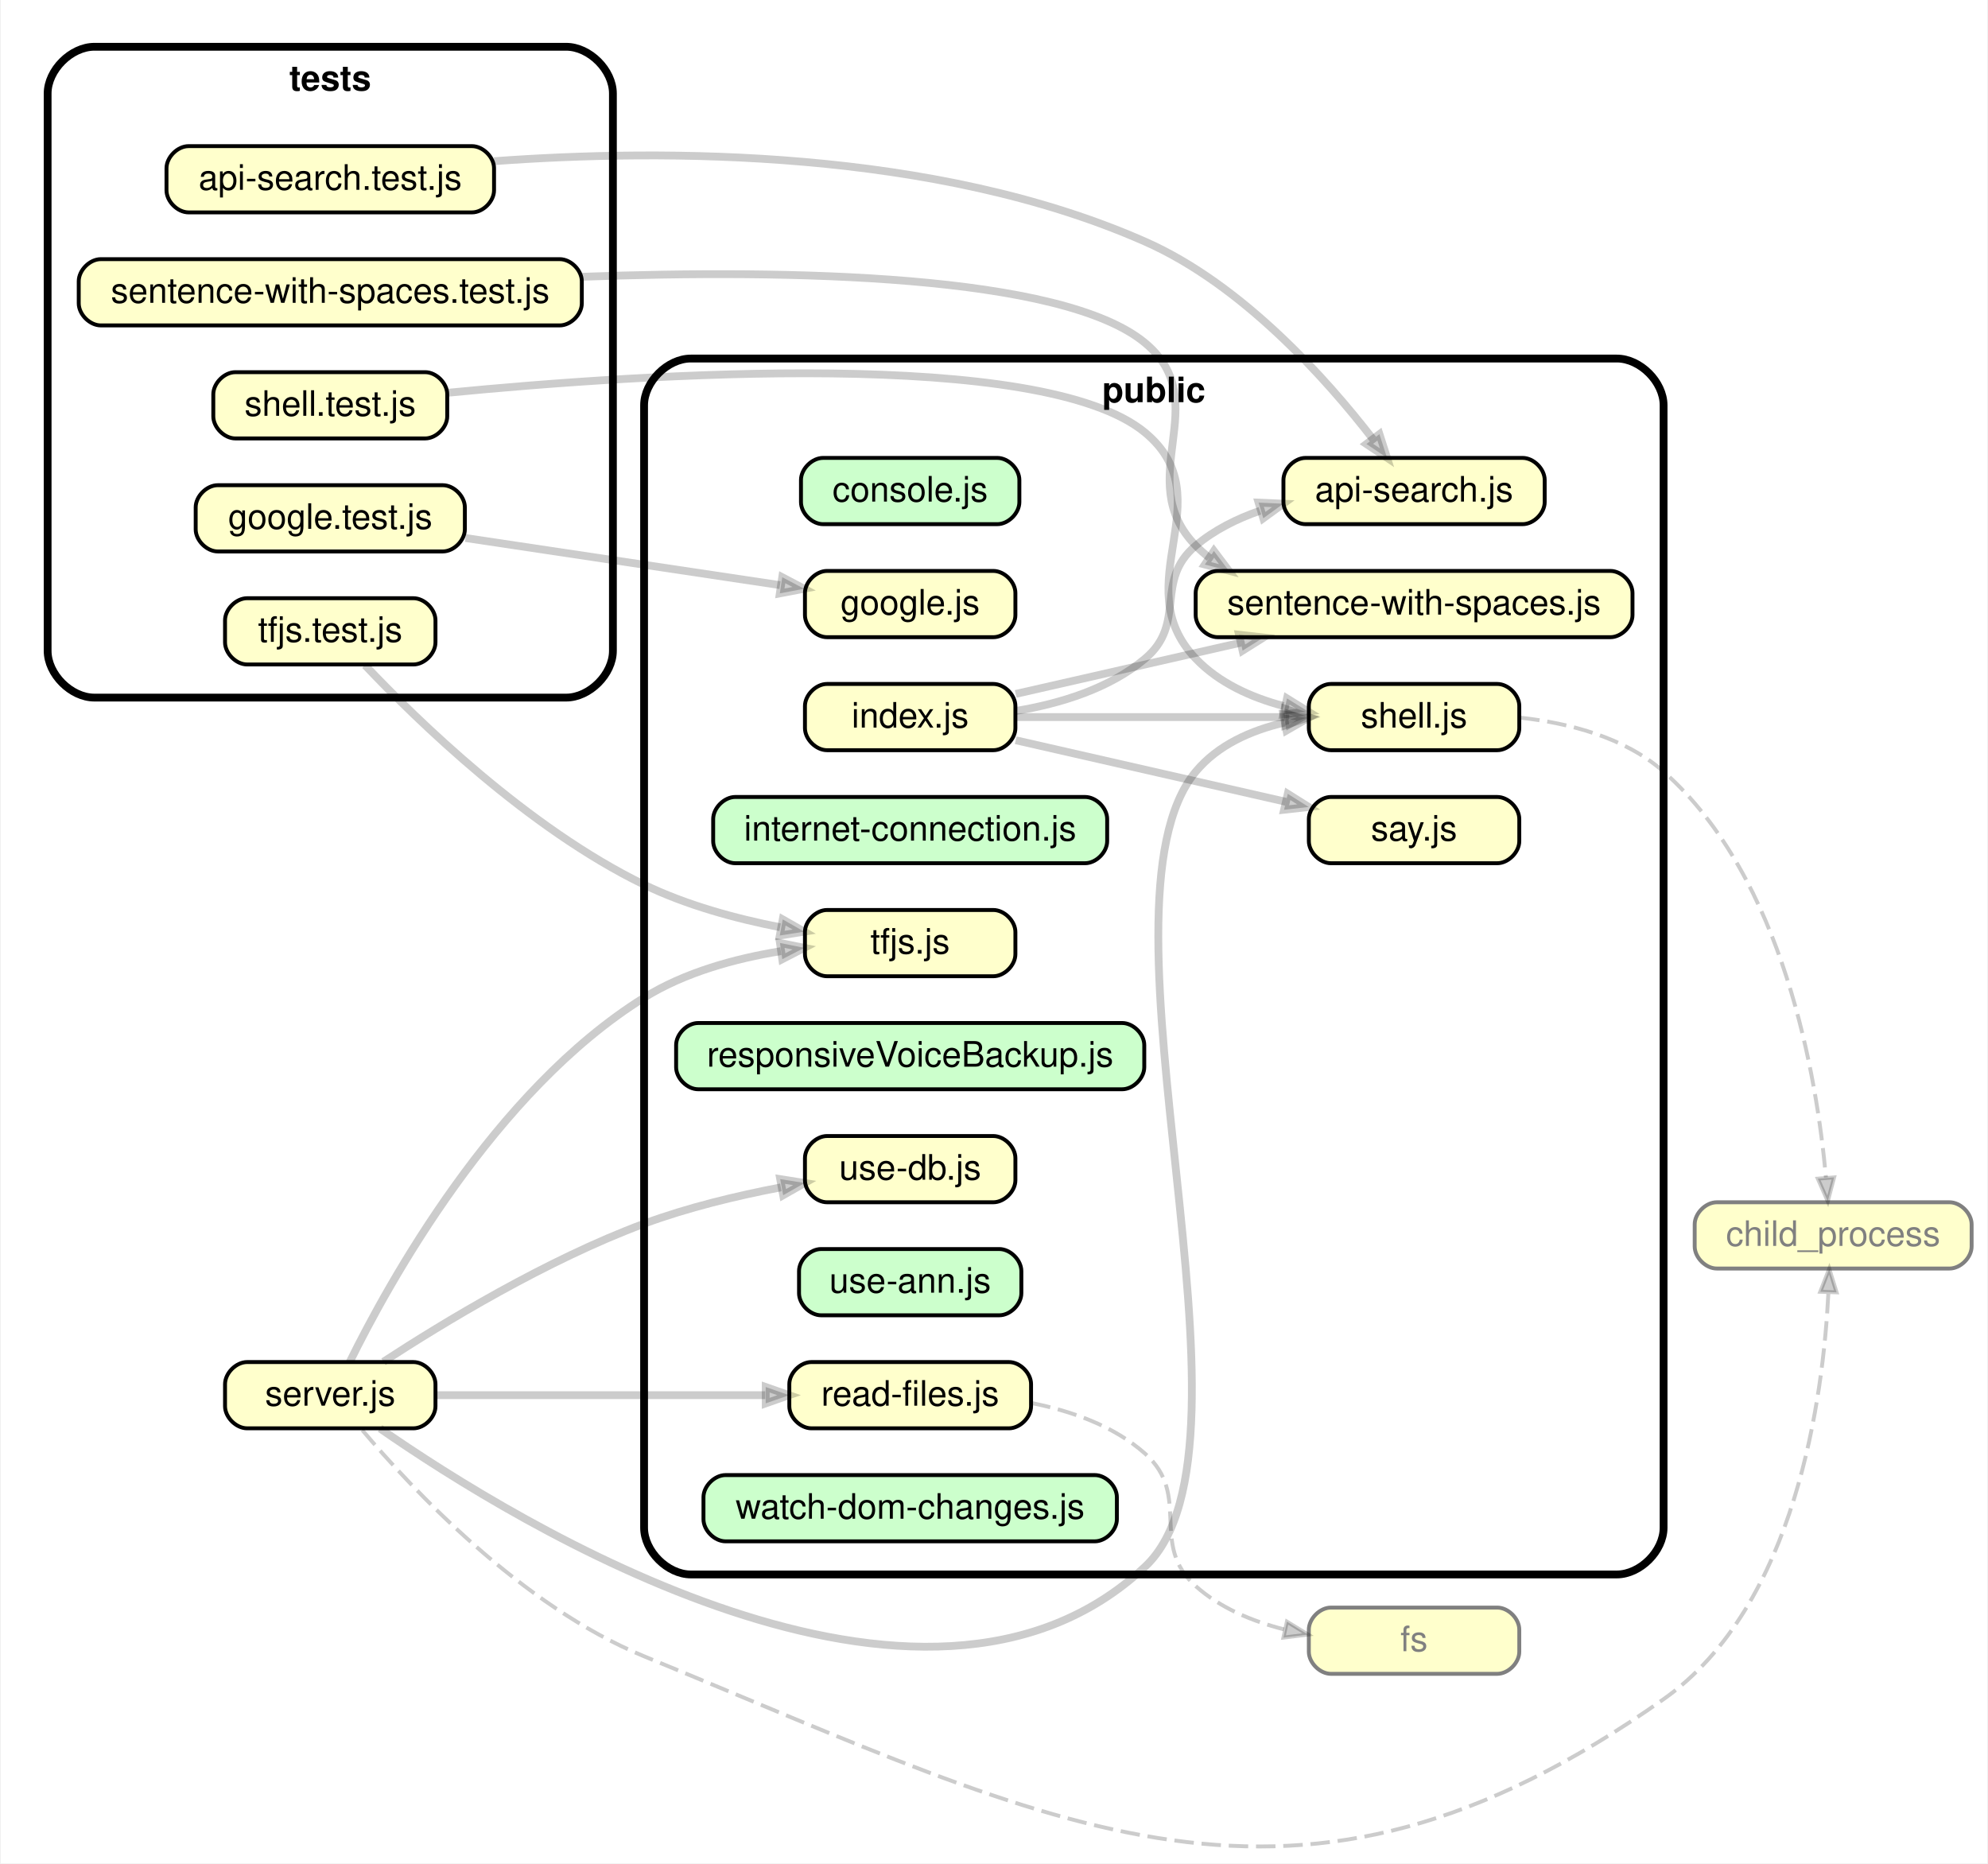
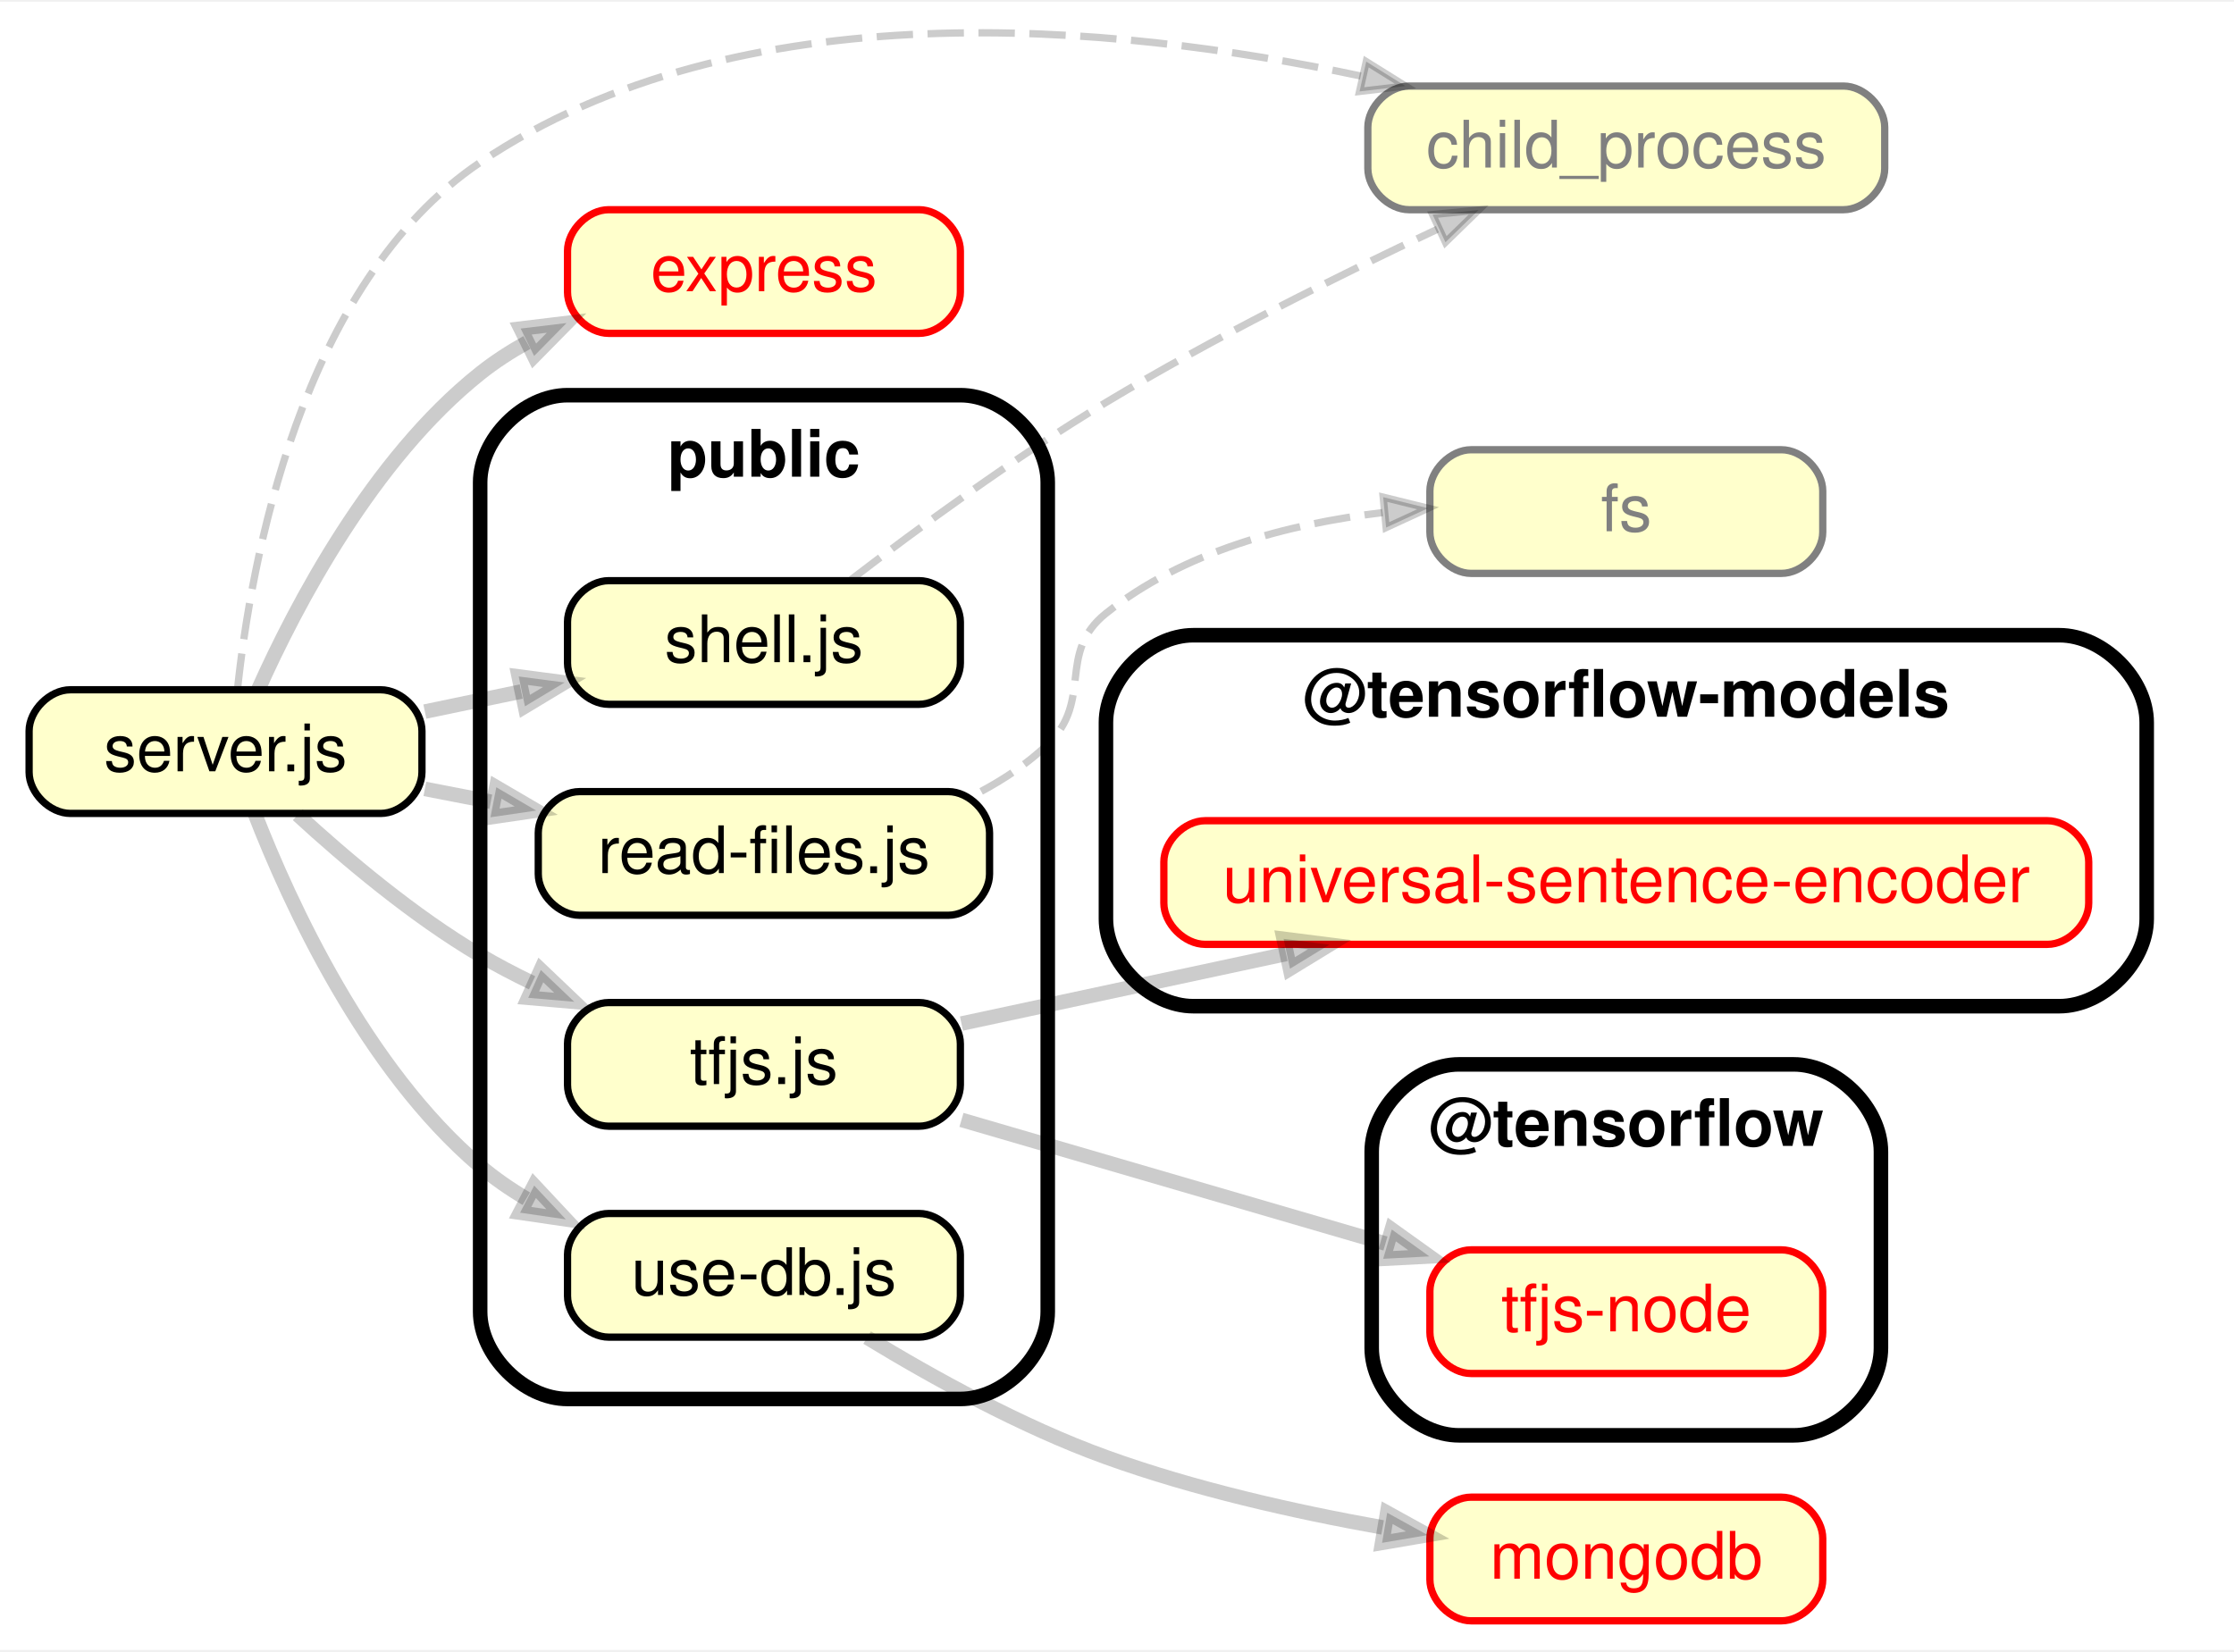
- <svg xmlns="http://www.w3.org/2000/svg" xmlns:xlink="http://www.w3.org/1999/xlink" width="510pt" height="478pt" viewBox="0.00 0.00 509.68 478.12">
-   <g id="graph0" class="graph" transform="scale(1 1) rotate(0) translate(4 474.12)">
-     <polygon fill="white" stroke="transparent" points="-4,4 -4,-474.12 505.68,-474.12 505.68,4 -4,4" />
+ <svg xmlns="http://www.w3.org/2000/svg" xmlns:xlink="http://www.w3.org/1999/xlink" width="307pt" height="227pt" viewBox="0.00 0.00 307.08 226.60">
+   <g id="graph0" class="graph" transform="scale(1 1) rotate(0) translate(4 222.6)">
+     <polygon fill="white" stroke="transparent" points="-4,4 -4,-222.6 303.08,-222.6 303.08,4 -4,4" />
    <g id="clust1" class="cluster">
-       <path fill="#ffffff" stroke="black" stroke-width="2" d="M173.05,-70.12C173.05,-70.12 410.66,-70.12 410.66,-70.12 416.66,-70.12 422.66,-76.12 422.66,-82.12 422.66,-82.12 422.66,-370.12 422.66,-370.12 422.66,-376.12 416.66,-382.12 410.66,-382.12 410.66,-382.12 173.05,-382.12 173.05,-382.12 167.05,-382.12 161.05,-376.12 161.05,-370.12 161.05,-370.12 161.05,-82.12 161.05,-82.12 161.05,-76.12 167.05,-70.12 173.05,-70.12" />
-       <text text-anchor="middle" x="291.85" y="-370.92" font-family="Helvetica,sans-Serif" font-weight="bold" font-size="9.00">public</text>
+       <path fill="#ffffff" stroke="black" stroke-width="2" d="M160.02,-84.5C160.02,-84.5 279.08,-84.5 279.08,-84.5 285.08,-84.5 291.08,-90.5 291.08,-96.5 291.08,-96.5 291.08,-123.5 291.08,-123.5 291.08,-129.5 285.08,-135.5 279.08,-135.5 279.08,-135.5 160.02,-135.5 160.02,-135.5 154.02,-135.5 148.02,-129.5 148.02,-123.5 148.02,-123.5 148.02,-96.5 148.02,-96.5 148.02,-90.5 154.02,-84.5 160.02,-84.5" />
+       <text text-anchor="middle" x="219.55" y="-124.3" font-family="Helvetica,sans-Serif" font-weight="bold" font-size="9.00">@tensorflow-models</text>
    </g>
    <g id="clust2" class="cluster">
-       <path fill="#ffffff" stroke="black" stroke-width="2" d="M20,-295.12C20,-295.12 141.05,-295.12 141.05,-295.12 147.05,-295.12 153.05,-301.12 153.05,-307.12 153.05,-307.12 153.05,-450.12 153.05,-450.12 153.05,-456.12 147.05,-462.12 141.05,-462.12 141.05,-462.12 20,-462.12 20,-462.12 14,-462.12 8,-456.12 8,-450.12 8,-450.12 8,-307.12 8,-307.12 8,-301.12 14,-295.12 20,-295.12" />
-       <text text-anchor="middle" x="80.52" y="-450.92" font-family="Helvetica,sans-Serif" font-weight="bold" font-size="9.00">tests</text>
+       <path fill="#ffffff" stroke="black" stroke-width="2" d="M196.55,-25.5C196.55,-25.5 242.55,-25.5 242.55,-25.5 248.55,-25.5 254.55,-31.5 254.55,-37.5 254.55,-37.5 254.55,-64.5 254.55,-64.5 254.55,-70.5 248.55,-76.5 242.55,-76.5 242.55,-76.5 196.55,-76.5 196.55,-76.5 190.55,-76.5 184.55,-70.5 184.55,-64.5 184.55,-64.5 184.55,-37.5 184.55,-37.5 184.55,-31.5 190.55,-25.5 196.55,-25.5" />
+       <text text-anchor="middle" x="219.55" y="-65.3" font-family="Helvetica,sans-Serif" font-weight="bold" font-size="9.00">@tensorflow</text>
+     </g>
+     <g id="clust3" class="cluster">
+       <path fill="#ffffff" stroke="black" stroke-width="2" d="M74,-30.5C74,-30.5 128.02,-30.5 128.02,-30.5 134.02,-30.5 140.02,-36.5 140.02,-42.5 140.02,-42.5 140.02,-156.5 140.02,-156.5 140.02,-162.5 134.02,-168.5 128.02,-168.5 128.02,-168.5 74,-168.5 74,-168.5 68,-168.5 62,-162.5 62,-156.5 62,-156.5 62,-42.5 62,-42.5 62,-36.5 68,-30.5 74,-30.5" />
+       <text text-anchor="middle" x="101.01" y="-157.3" font-family="Helvetica,sans-Serif" font-weight="bold" font-size="9.00">public</text>
    </g>
    <g id="node1" class="node">
-       <path fill="#ffffcc" stroke="grey" d="M496.03,-165.62C496.03,-165.62 436.31,-165.62 436.31,-165.62 433.47,-165.62 430.64,-162.79 430.64,-159.95 430.64,-159.95 430.64,-154.29 430.64,-154.29 430.64,-151.45 433.47,-148.62 436.31,-148.62 436.31,-148.62 496.03,-148.62 496.03,-148.62 498.86,-148.62 501.7,-151.45 501.7,-154.29 501.7,-154.29 501.7,-159.95 501.7,-159.95 501.7,-162.79 498.86,-165.62 496.03,-165.62" />
-       <text text-anchor="middle" x="466.17" y="-154.42" font-family="Helvetica,sans-Serif" font-size="9.00" fill="grey">child_process</text>
+       <path fill="#ffffcc" stroke="red" d="M277.44,-110C277.44,-110 161.65,-110 161.65,-110 158.82,-110 155.98,-107.17 155.98,-104.33 155.98,-104.33 155.98,-98.67 155.98,-98.67 155.98,-95.83 158.82,-93 161.65,-93 161.65,-93 277.44,-93 277.44,-93 280.28,-93 283.11,-95.83 283.11,-98.67 283.11,-98.67 283.11,-104.33 283.11,-104.33 283.11,-107.17 280.28,-110 277.44,-110" />
+       <text text-anchor="middle" x="219.55" y="-98.8" font-family="Helvetica,sans-Serif" font-size="9.00" fill="red">universal-sentence-encoder</text>
    </g>
    <g id="node2" class="node">
-       <path fill="#ffffcc" stroke="grey" d="M379.97,-61.62C379.97,-61.62 337.3,-61.62 337.3,-61.62 334.47,-61.62 331.63,-58.79 331.63,-55.95 331.63,-55.95 331.63,-50.29 331.63,-50.29 331.63,-47.45 334.47,-44.62 337.3,-44.62 337.3,-44.62 379.97,-44.62 379.97,-44.62 382.8,-44.62 385.63,-47.45 385.63,-50.29 385.63,-50.29 385.63,-55.95 385.63,-55.95 385.63,-58.79 382.8,-61.62 379.97,-61.62" />
-       <text text-anchor="middle" x="358.63" y="-50.42" font-family="Helvetica,sans-Serif" font-size="9.00" fill="grey">fs</text>
+       <path fill="#ffffcc" stroke="red" d="M240.88,-51C240.88,-51 198.21,-51 198.21,-51 195.38,-51 192.55,-48.17 192.55,-45.33 192.55,-45.33 192.55,-39.67 192.55,-39.67 192.55,-36.83 195.38,-34 198.21,-34 198.21,-34 240.88,-34 240.88,-34 243.71,-34 246.55,-36.83 246.55,-39.67 246.55,-39.67 246.55,-45.33 246.55,-45.33 246.55,-48.17 243.71,-51 240.88,-51" />
+       <text text-anchor="middle" x="219.55" y="-39.8" font-family="Helvetica,sans-Serif" font-size="9.00" fill="red">tfjs-node</text>
    </g>
    <g id="node3" class="node">
-       <g id="a_node3">
-         <a xlink:href="public/api-search.js" xlink:title="api-search.js">
-           <path fill="#ffffcc" stroke="black" d="M386.49,-356.62C386.49,-356.62 330.78,-356.62 330.78,-356.62 327.95,-356.62 325.11,-353.79 325.11,-350.95 325.11,-350.95 325.11,-345.29 325.11,-345.29 325.11,-342.45 327.95,-339.62 330.78,-339.62 330.78,-339.62 386.49,-339.62 386.49,-339.62 389.32,-339.62 392.15,-342.45 392.15,-345.29 392.15,-345.29 392.15,-350.95 392.15,-350.95 392.15,-353.79 389.32,-356.62 386.49,-356.62" />
-           <text text-anchor="middle" x="358.63" y="-345.42" font-family="Helvetica,sans-Serif" font-size="9.00">api-search.js</text>
-         </a>
-       </g>
+       <path fill="#ffffcc" stroke="grey" d="M249.41,-211C249.41,-211 189.68,-211 189.68,-211 186.85,-211 184.02,-208.17 184.02,-205.33 184.02,-205.33 184.02,-199.67 184.02,-199.67 184.02,-196.83 186.85,-194 189.68,-194 189.68,-194 249.41,-194 249.41,-194 252.24,-194 255.07,-196.83 255.07,-199.67 255.07,-199.67 255.07,-205.33 255.07,-205.33 255.07,-208.17 252.24,-211 249.41,-211" />
+       <text text-anchor="middle" x="219.55" y="-199.8" font-family="Helvetica,sans-Serif" font-size="9.00" fill="grey">child_process</text>
    </g>
    <g id="node4" class="node">
-       <g id="a_node4">
-         <a xlink:href="public/console.js" xlink:title="console.js">
-           <path fill="#ccffcc" stroke="black" d="M251.69,-356.62C251.69,-356.62 206.98,-356.62 206.98,-356.62 204.14,-356.62 201.31,-353.79 201.31,-350.95 201.31,-350.95 201.31,-345.29 201.31,-345.29 201.31,-342.45 204.14,-339.62 206.98,-339.62 206.98,-339.62 251.69,-339.62 251.69,-339.62 254.52,-339.62 257.35,-342.45 257.35,-345.29 257.35,-345.29 257.35,-350.95 257.35,-350.95 257.35,-353.79 254.52,-356.62 251.69,-356.62" />
-           <text text-anchor="middle" x="229.33" y="-345.42" font-family="Helvetica,sans-Serif" font-size="9.00">console.js</text>
-         </a>
-       </g>
+       <path fill="#ffffcc" stroke="red" d="M122.34,-194C122.34,-194 79.67,-194 79.67,-194 76.84,-194 74.01,-191.17 74.01,-188.33 74.01,-188.33 74.01,-182.67 74.01,-182.67 74.01,-179.83 76.84,-177 79.67,-177 79.67,-177 122.34,-177 122.34,-177 125.17,-177 128.01,-179.83 128.01,-182.67 128.01,-182.67 128.01,-188.33 128.01,-188.33 128.01,-191.17 125.17,-194 122.34,-194" />
+       <text text-anchor="middle" x="101.01" y="-182.8" font-family="Helvetica,sans-Serif" font-size="9.00" fill="red">express</text>
    </g>
    <g id="node5" class="node">
-       <g id="a_node5">
-         <a xlink:href="public/google.js" xlink:title="google.js">
-           <path fill="#ffffcc" stroke="black" d="M250.66,-327.62C250.66,-327.62 208,-327.62 208,-327.62 205.16,-327.62 202.33,-324.79 202.33,-321.95 202.33,-321.95 202.33,-316.29 202.33,-316.29 202.33,-313.45 205.16,-310.62 208,-310.62 208,-310.62 250.66,-310.62 250.66,-310.62 253.5,-310.62 256.33,-313.45 256.33,-316.29 256.33,-316.29 256.33,-321.95 256.33,-321.95 256.33,-324.79 253.5,-327.62 250.66,-327.62" />
-           <text text-anchor="middle" x="229.33" y="-316.42" font-family="Helvetica,sans-Serif" font-size="9.00">google.js</text>
-         </a>
-       </g>
+       <path fill="#ffffcc" stroke="grey" d="M240.88,-161C240.88,-161 198.21,-161 198.21,-161 195.38,-161 192.55,-158.17 192.55,-155.33 192.55,-155.33 192.55,-149.67 192.55,-149.67 192.55,-146.83 195.38,-144 198.21,-144 198.21,-144 240.88,-144 240.88,-144 243.71,-144 246.55,-146.83 246.55,-149.67 246.55,-149.67 246.55,-155.33 246.55,-155.33 246.55,-158.17 243.71,-161 240.88,-161" />
+       <text text-anchor="middle" x="219.55" y="-149.8" font-family="Helvetica,sans-Serif" font-size="9.00" fill="grey">fs</text>
    </g>
    <g id="node6" class="node">
-       <g id="a_node6">
-         <a xlink:href="public/index.js" xlink:title="index.js">
-           <path fill="#ffffcc" stroke="black" d="M250.66,-298.62C250.66,-298.62 208,-298.62 208,-298.62 205.16,-298.62 202.33,-295.79 202.33,-292.95 202.33,-292.95 202.33,-287.29 202.33,-287.29 202.33,-284.45 205.16,-281.62 208,-281.62 208,-281.62 250.66,-281.62 250.66,-281.62 253.5,-281.62 256.33,-284.45 256.33,-287.29 256.33,-287.29 256.33,-292.95 256.33,-292.95 256.33,-295.79 253.5,-298.62 250.66,-298.62" />
-           <text text-anchor="middle" x="229.33" y="-287.42" font-family="Helvetica,sans-Serif" font-size="9.00">index.js</text>
+       <path fill="#ffffcc" stroke="red" d="M240.88,-17C240.88,-17 198.21,-17 198.21,-17 195.38,-17 192.55,-14.17 192.55,-11.33 192.55,-11.33 192.55,-5.67 192.55,-5.67 192.55,-2.83 195.38,0 198.21,0 198.21,0 240.88,0 240.88,0 243.71,0 246.55,-2.83 246.55,-5.67 246.55,-5.67 246.55,-11.33 246.55,-11.33 246.55,-14.17 243.71,-17 240.88,-17" />
+       <text text-anchor="middle" x="219.55" y="-5.8" font-family="Helvetica,sans-Serif" font-size="9.00" fill="red">mongodb</text>
+     </g>
+     <g id="node7" class="node">
+       <g id="a_node7">
+         <a xlink:href="public/read-files.js" xlink:title="read-files.js">
+           <path fill="#ffffcc" stroke="black" d="M126.36,-114C126.36,-114 75.66,-114 75.66,-114 72.83,-114 69.99,-111.17 69.99,-108.33 69.99,-108.33 69.99,-102.67 69.99,-102.67 69.99,-99.83 72.83,-97 75.66,-97 75.66,-97 126.36,-97 126.36,-97 129.19,-97 132.02,-99.83 132.02,-102.67 132.02,-102.67 132.02,-108.33 132.02,-108.33 132.02,-111.17 129.19,-114 126.36,-114" />
+           <text text-anchor="middle" x="101.01" y="-102.8" font-family="Helvetica,sans-Serif" font-size="9.00">read-files.js</text>
        </a>
      </g>
    </g>
    <g id="edge1" class="edge">
-       <path fill="none" stroke="#000000" stroke-width="2" stroke-opacity="0.2" d="M256.56,-291.71C267.8,-293.58 280.43,-297.4 289.61,-305.12 300.43,-314.2 291.8,-325.03 302.61,-334.12 307.37,-338.12 313.11,-340.99 319.07,-343.06" />
-       <polygon fill="#000000" fill-opacity="0.2" stroke="#000000" stroke-width="2" stroke-opacity="0.2" points="318.73,-345.15 325.08,-344.87 319.94,-341.13 318.73,-345.15" />
+       <path fill="none" stroke="#000000" stroke-dasharray="5,2" stroke-opacity="0.2" d="M130.87,-114.03C134.2,-115.81 137.35,-117.95 140.02,-120.5 146.34,-126.56 141.18,-133.03 148.02,-138.5 158.66,-147.01 173.05,-150.8 186.05,-152.36" />
+       <polygon fill="#000000" fill-opacity="0.2" stroke="#000000" stroke-opacity="0.2" points="186.13,-154.48 192.3,-152.96 186.53,-150.3 186.13,-154.48" />
    </g>
-     <g id="node7" class="node">
-       <g id="a_node7">
-         <a xlink:href="public/say.js" xlink:title="say.js">
-           <path fill="#ffffcc" stroke="black" d="M379.97,-269.62C379.97,-269.62 337.3,-269.62 337.3,-269.62 334.47,-269.62 331.63,-266.79 331.63,-263.95 331.63,-263.95 331.63,-258.29 331.63,-258.29 331.63,-255.45 334.47,-252.62 337.3,-252.62 337.3,-252.62 379.97,-252.62 379.97,-252.62 382.8,-252.62 385.63,-255.45 385.63,-258.29 385.63,-258.29 385.63,-263.95 385.63,-263.95 385.63,-266.79 382.8,-269.62 379.97,-269.62" />
-           <text text-anchor="middle" x="358.63" y="-258.42" font-family="Helvetica,sans-Serif" font-size="9.00">say.js</text>
+     <g id="node8" class="node">
+       <g id="a_node8">
+         <a xlink:href="public/shell.js" xlink:title="shell.js">
+           <path fill="#ffffcc" stroke="black" d="M122.34,-143C122.34,-143 79.67,-143 79.67,-143 76.84,-143 74.01,-140.17 74.01,-137.33 74.01,-137.33 74.01,-131.67 74.01,-131.67 74.01,-128.83 76.84,-126 79.67,-126 79.67,-126 122.34,-126 122.34,-126 125.17,-126 128.01,-128.83 128.01,-131.67 128.01,-131.67 128.01,-137.33 128.01,-137.33 128.01,-140.17 125.17,-143 122.34,-143" />
+           <text text-anchor="middle" x="101.01" y="-131.8" font-family="Helvetica,sans-Serif" font-size="9.00">shell.js</text>
        </a>
      </g>
    </g>
    <g id="edge2" class="edge">
-       <path fill="none" stroke="#000000" stroke-width="2" stroke-opacity="0.2" d="M256.4,-284.18C276.48,-279.61 304.34,-273.26 325.74,-268.38" />
-       <polygon fill="#000000" fill-opacity="0.2" stroke="#000000" stroke-width="2" stroke-opacity="0.2" points="326.22,-270.43 331.6,-267.05 325.28,-266.34 326.22,-270.43" />
+       <path fill="none" stroke="#000000" stroke-dasharray="5,2" stroke-opacity="0.2" d="M113.01,-143.16C122.12,-150.14 135.55,-160 148.02,-167.5 162.67,-176.31 179.85,-184.87 193.59,-191.32" />
+       <polygon fill="#000000" fill-opacity="0.2" stroke="#000000" stroke-opacity="0.2" points="192.92,-193.33 199.24,-193.95 194.69,-189.52 192.92,-193.33" />
    </g>
-     <g id="node8" class="node">
-       <g id="a_node8">
-         <a xlink:href="public/sentence-with-spaces.js" xlink:title="sentence-with-spaces.js">
-           <path fill="#ffffcc" stroke="black" d="M409.01,-327.62C409.01,-327.62 308.26,-327.62 308.26,-327.62 305.42,-327.62 302.59,-324.79 302.59,-321.95 302.59,-321.95 302.59,-316.29 302.59,-316.29 302.59,-313.45 305.42,-310.62 308.26,-310.62 308.26,-310.62 409.01,-310.62 409.01,-310.62 411.84,-310.62 414.68,-313.45 414.68,-316.29 414.68,-316.29 414.68,-321.95 414.68,-321.95 414.68,-324.79 411.84,-327.62 409.01,-327.62" />
-           <text text-anchor="middle" x="358.63" y="-316.42" font-family="Helvetica,sans-Serif" font-size="9.00">sentence-with-spaces.js</text>
+     <g id="node9" class="node">
+       <g id="a_node9">
+         <a xlink:href="public/tfjs.js" xlink:title="tfjs.js">
+           <path fill="#ffffcc" stroke="black" d="M122.34,-85C122.34,-85 79.67,-85 79.67,-85 76.84,-85 74.01,-82.17 74.01,-79.33 74.01,-79.33 74.01,-73.67 74.01,-73.67 74.01,-70.83 76.84,-68 79.67,-68 79.67,-68 122.34,-68 122.34,-68 125.17,-68 128.01,-70.83 128.01,-73.67 128.01,-73.67 128.01,-79.33 128.01,-79.33 128.01,-82.17 125.17,-85 122.34,-85" />
+           <text text-anchor="middle" x="101.01" y="-73.8" font-family="Helvetica,sans-Serif" font-size="9.00">tfjs.js</text>
        </a>
      </g>
    </g>
    <g id="edge3" class="edge">
-       <path fill="none" stroke="#000000" stroke-width="2" stroke-opacity="0.2" d="M256.4,-296.06C273.01,-299.84 294.95,-304.84 314.15,-309.21" />
-       <polygon fill="#000000" fill-opacity="0.2" stroke="#000000" stroke-width="2" stroke-opacity="0.2" points="313.7,-311.26 320.01,-310.55 314.63,-307.17 313.7,-311.26" />
-     </g>
-     <g id="node9" class="node">
-       <g id="a_node9">
-         <a xlink:href="public/shell.js" xlink:title="shell.js">
-           <path fill="#ffffcc" stroke="black" d="M379.97,-298.62C379.97,-298.62 337.3,-298.62 337.3,-298.62 334.47,-298.62 331.63,-295.79 331.63,-292.95 331.63,-292.95 331.63,-287.29 331.63,-287.29 331.63,-284.45 334.47,-281.62 337.3,-281.62 337.3,-281.62 379.97,-281.62 379.97,-281.62 382.8,-281.62 385.63,-284.45 385.63,-287.29 385.63,-287.29 385.63,-292.95 385.63,-292.95 385.63,-295.79 382.8,-298.62 379.97,-298.62" />
-           <text text-anchor="middle" x="358.63" y="-287.42" font-family="Helvetica,sans-Serif" font-size="9.00">shell.js</text>
-         </a>
-       </g>
+       <path fill="none" stroke="#000000" stroke-width="2" stroke-opacity="0.2" d="M128.16,-82.11C141.31,-84.93 157.64,-88.43 172.78,-91.68" />
+       <polygon fill="#000000" fill-opacity="0.2" stroke="#000000" stroke-width="2" stroke-opacity="0.2" points="172.44,-93.76 178.74,-92.96 173.32,-89.65 172.44,-93.76" />
    </g>
    <g id="edge4" class="edge">
-       <path fill="none" stroke="#000000" stroke-width="2" stroke-opacity="0.2" d="M256.4,-290.12C276.39,-290.12 304.1,-290.12 325.47,-290.12" />
-       <polygon fill="#000000" fill-opacity="0.2" stroke="#000000" stroke-width="2" stroke-opacity="0.2" points="325.6,-292.22 331.6,-290.12 325.6,-288.02 325.6,-292.22" />
-     </g>
-     <g id="edge6" class="edge">
-       <path fill="none" stroke="#000000" stroke-dasharray="5,2" stroke-opacity="0.2" d="M385.87,-289.97C398.34,-288.59 412.66,-284.95 422.66,-276.12 453.61,-248.8 462.03,-197.34 464.32,-172" />
-       <polygon fill="#000000" fill-opacity="0.2" stroke="#000000" stroke-opacity="0.2" points="466.42,-172.01 464.79,-165.86 462.23,-171.68 466.42,-172.01" />
+       <path fill="none" stroke="#000000" stroke-width="2" stroke-opacity="0.2" d="M128.16,-68.87C145.4,-63.84 168.11,-57.22 186.44,-51.87" />
+       <polygon fill="#000000" fill-opacity="0.2" stroke="#000000" stroke-width="2" stroke-opacity="0.2" points="187.31,-53.8 192.48,-50.1 186.13,-49.77 187.31,-53.8" />
    </g>
    <g id="node10" class="node">
      <g id="a_node10">
-         <a xlink:href="public/internet-connection.js" xlink:title="internet-connection.js">
-           <path fill="#ccffcc" stroke="black" d="M274.21,-269.62C274.21,-269.62 184.45,-269.62 184.45,-269.62 181.62,-269.62 178.78,-266.79 178.78,-263.95 178.78,-263.95 178.78,-258.29 178.78,-258.29 178.78,-255.45 181.62,-252.62 184.45,-252.62 184.45,-252.62 274.21,-252.62 274.21,-252.62 277.05,-252.62 279.88,-255.45 279.88,-258.29 279.88,-258.29 279.88,-263.95 279.88,-263.95 279.88,-266.79 277.05,-269.62 274.21,-269.62" />
-           <text text-anchor="middle" x="229.33" y="-258.42" font-family="Helvetica,sans-Serif" font-size="9.00">internet-connection.js</text>
-         </a>
-       </g>
-     </g>
-     <g id="node11" class="node">
-       <g id="a_node11">
-         <a xlink:href="public/read-files.js" xlink:title="read-files.js">
-           <path fill="#ffffcc" stroke="black" d="M254.68,-124.62C254.68,-124.62 203.98,-124.62 203.98,-124.62 201.15,-124.62 198.32,-121.79 198.32,-118.95 198.32,-118.95 198.32,-113.29 198.32,-113.29 198.32,-110.45 201.15,-107.62 203.98,-107.62 203.98,-107.62 254.68,-107.62 254.68,-107.62 257.51,-107.62 260.35,-110.45 260.35,-113.29 260.35,-113.29 260.35,-118.95 260.35,-118.95 260.35,-121.79 257.51,-124.62 254.68,-124.62" />
-           <text text-anchor="middle" x="229.33" y="-113.42" font-family="Helvetica,sans-Serif" font-size="9.00">read-files.js</text>
+         <a xlink:href="public/use-db.js" xlink:title="use-db.js">
+           <path fill="#ffffcc" stroke="black" d="M122.34,-56C122.34,-56 79.67,-56 79.67,-56 76.84,-56 74.01,-53.17 74.01,-50.33 74.01,-50.33 74.01,-44.67 74.01,-44.67 74.01,-41.83 76.84,-39 79.67,-39 79.67,-39 122.34,-39 122.34,-39 125.17,-39 128.01,-41.83 128.01,-44.67 128.01,-44.67 128.01,-50.33 128.01,-50.33 128.01,-53.17 125.17,-56 122.34,-56" />
+           <text text-anchor="middle" x="101.01" y="-44.8" font-family="Helvetica,sans-Serif" font-size="9.00">use-db.js</text>
        </a>
      </g>
    </g>
    <g id="edge5" class="edge">
-       <path fill="none" stroke="#000000" stroke-dasharray="5,2" stroke-opacity="0.2" d="M260.4,-114.12C270.68,-112.08 281.6,-108.24 289.61,-101.12 301.7,-90.37 290.53,-77.88 302.61,-67.12 308.89,-61.53 317.09,-58.11 325.23,-56.04" />
-       <polygon fill="#000000" fill-opacity="0.2" stroke="#000000" stroke-opacity="0.2" points="326,-58.02 331.42,-54.7 325.11,-53.92 326,-58.02" />
+       <path fill="none" stroke="#000000" stroke-width="2" stroke-opacity="0.2" d="M115.19,-38.94C124.13,-33.5 136.39,-26.7 148.02,-22.5 160.11,-18.13 173.9,-15.01 186.05,-12.84" />
+       <polygon fill="#000000" fill-opacity="0.2" stroke="#000000" stroke-width="2" stroke-opacity="0.2" points="186.68,-14.86 192.24,-11.79 185.98,-10.72 186.68,-14.86" />
    </g>
-     <g id="node12" class="node">
-       <g id="a_node12">
-         <a xlink:href="public/responsiveVoiceBackup.js" xlink:title="responsiveVoiceBackup.js">
-           <path fill="#ccffcc" stroke="black" d="M283.73,-211.62C283.73,-211.62 174.93,-211.62 174.93,-211.62 172.1,-211.62 169.27,-208.79 169.27,-205.95 169.27,-205.95 169.27,-200.29 169.27,-200.29 169.27,-197.45 172.1,-194.62 174.93,-194.62 174.93,-194.62 283.73,-194.62 283.73,-194.62 286.56,-194.62 289.4,-197.45 289.4,-200.29 289.4,-200.29 289.4,-205.95 289.4,-205.95 289.4,-208.79 286.56,-211.62 283.73,-211.62" />
-           <text text-anchor="middle" x="229.33" y="-200.42" font-family="Helvetica,sans-Serif" font-size="9.00">responsiveVoiceBackup.js</text>
+     <g id="node11" class="node">
+       <g id="a_node11">
+         <a xlink:href="server.js" xlink:title="server.js">
+           <path fill="#ffffcc" stroke="black" d="M48.33,-128C48.33,-128 5.67,-128 5.67,-128 2.83,-128 0,-125.17 0,-122.33 0,-122.33 0,-116.67 0,-116.67 0,-113.83 2.83,-111 5.67,-111 5.67,-111 48.33,-111 48.33,-111 51.17,-111 54,-113.83 54,-116.67 54,-116.67 54,-122.33 54,-122.33 54,-125.17 51.17,-128 48.33,-128" />
+           <text text-anchor="middle" x="27" y="-116.8" font-family="Helvetica,sans-Serif" font-size="9.00">server.js</text>
        </a>
      </g>
    </g>
-     <g id="node13" class="node">
-       <g id="a_node13">
-         <a xlink:href="public/tfjs.js" xlink:title="tfjs.js">
-           <path fill="#ffffcc" stroke="black" d="M250.66,-240.62C250.66,-240.62 208,-240.62 208,-240.62 205.16,-240.62 202.33,-237.79 202.33,-234.95 202.33,-234.95 202.33,-229.29 202.33,-229.29 202.33,-226.45 205.16,-223.62 208,-223.62 208,-223.62 250.66,-223.62 250.66,-223.62 253.5,-223.62 256.33,-226.45 256.33,-229.29 256.33,-229.29 256.33,-234.95 256.33,-234.95 256.33,-237.79 253.5,-240.62 250.66,-240.62" />
-           <text text-anchor="middle" x="229.33" y="-229.42" font-family="Helvetica,sans-Serif" font-size="9.00">tfjs.js</text>
-         </a>
-       </g>
-     </g>
-     <g id="node14" class="node">
-       <g id="a_node14">
-         <a xlink:href="public/use-ann.js" xlink:title="use-ann.js">
-           <path fill="#ccffcc" stroke="black" d="M252.19,-153.62C252.19,-153.62 206.47,-153.62 206.47,-153.62 203.64,-153.62 200.81,-150.79 200.81,-147.95 200.81,-147.95 200.81,-142.29 200.81,-142.29 200.81,-139.45 203.64,-136.62 206.47,-136.62 206.47,-136.62 252.19,-136.62 252.19,-136.62 255.02,-136.62 257.86,-139.45 257.86,-142.29 257.86,-142.29 257.86,-147.95 257.86,-147.95 257.86,-150.79 255.02,-153.62 252.19,-153.62" />
-           <text text-anchor="middle" x="229.33" y="-142.42" font-family="Helvetica,sans-Serif" font-size="9.00">use-ann.js</text>
-         </a>
-       </g>
-     </g>
-     <g id="node15" class="node">
-       <g id="a_node15">
-         <a xlink:href="public/use-db.js" xlink:title="use-db.js">
-           <path fill="#ffffcc" stroke="black" d="M250.66,-182.62C250.66,-182.62 208,-182.62 208,-182.62 205.16,-182.62 202.33,-179.79 202.33,-176.95 202.33,-176.95 202.33,-171.29 202.33,-171.29 202.33,-168.45 205.16,-165.62 208,-165.62 208,-165.62 250.66,-165.62 250.66,-165.62 253.5,-165.62 256.33,-168.45 256.33,-171.29 256.33,-171.29 256.33,-176.95 256.33,-176.95 256.33,-179.79 253.5,-182.62 250.66,-182.62" />
-           <text text-anchor="middle" x="229.33" y="-171.42" font-family="Helvetica,sans-Serif" font-size="9.00">use-db.js</text>
-         </a>
-       </g>
-     </g>
-     <g id="node16" class="node">
-       <g id="a_node16">
-         <a xlink:href="public/watch-dom-changes.js" xlink:title="watch-dom-changes.js">
-           <path fill="#ccffcc" stroke="black" d="M276.7,-95.62C276.7,-95.62 181.96,-95.62 181.96,-95.62 179.12,-95.62 176.29,-92.79 176.29,-89.95 176.29,-89.95 176.29,-84.29 176.29,-84.29 176.29,-81.45 179.12,-78.62 181.96,-78.62 181.96,-78.62 276.7,-78.62 276.7,-78.62 279.54,-78.62 282.37,-81.45 282.37,-84.29 282.37,-84.29 282.37,-89.95 282.37,-89.95 282.37,-92.79 279.54,-95.62 276.7,-95.62" />
-           <text text-anchor="middle" x="229.33" y="-84.42" font-family="Helvetica,sans-Serif" font-size="9.00">watch-dom-changes.js</text>
-         </a>
-       </g>
-     </g>
-     <g id="node17" class="node">
-       <g id="a_node17">
-         <a xlink:href="server.js" xlink:title="server.js">
-           <path fill="#ffffcc" stroke="black" d="M101.86,-124.62C101.86,-124.62 59.19,-124.62 59.19,-124.62 56.36,-124.62 53.52,-121.79 53.52,-118.95 53.52,-118.95 53.52,-113.29 53.52,-113.29 53.52,-110.45 56.36,-107.62 59.19,-107.62 59.19,-107.62 101.86,-107.62 101.86,-107.62 104.69,-107.62 107.52,-110.45 107.52,-113.29 107.52,-113.29 107.52,-118.95 107.52,-118.95 107.52,-121.79 104.69,-124.62 101.86,-124.62" />
-           <text text-anchor="middle" x="80.52" y="-113.42" font-family="Helvetica,sans-Serif" font-size="9.00">server.js</text>
-         </a>
-       </g>
+     <g id="edge10" class="edge">
+       <path fill="none" stroke="#000000" stroke-dasharray="5,2" stroke-opacity="0.2" d="M28.64,-128.01C30.45,-145.19 37.21,-183.79 62,-200.5 97.65,-224.53 149,-219.63 183.04,-212.38" />
+       <polygon fill="#000000" fill-opacity="0.2" stroke="#000000" stroke-opacity="0.2" points="183.8,-214.36 189.19,-211 182.88,-210.26 183.8,-214.36" />
    </g>
    <g id="edge11" class="edge">
-       <path fill="none" stroke="#000000" stroke-dasharray="5,2" stroke-opacity="0.2" d="M88.73,-107.17C101.48,-92.09 129.64,-61.99 161.05,-49.12 268.73,-5 327.53,28.91 422.66,-38.12 456.73,-62.13 463.64,-116.06 464.94,-142.26" />
-       <polygon fill="#000000" fill-opacity="0.2" stroke="#000000" stroke-opacity="0.2" points="462.86,-142.66 465.17,-148.58 467.05,-142.51 462.86,-142.66" />
+       <path fill="none" stroke="#000000" stroke-width="2" stroke-opacity="0.2" d="M31.53,-128.1C36.65,-139.53 47.15,-159.68 62,-171.5 63.98,-173.08 66.16,-174.49 68.43,-175.75" />
+       <polygon fill="#000000" fill-opacity="0.2" stroke="#000000" stroke-width="2" stroke-opacity="0.2" points="67.57,-177.66 73.88,-178.42 69.42,-173.89 67.57,-177.66" />
+     </g>
+     <g id="edge6" class="edge">
+       <path fill="none" stroke="#000000" stroke-width="2" stroke-opacity="0.2" d="M54.4,-114.37C57.36,-113.79 60.41,-113.2 63.46,-112.61" />
+       <polygon fill="#000000" fill-opacity="0.2" stroke="#000000" stroke-width="2" stroke-opacity="0.2" points="64.22,-114.6 69.71,-111.39 63.42,-110.47 64.22,-114.6" />
+     </g>
+     <g id="edge7" class="edge">
+       <path fill="none" stroke="#000000" stroke-width="2" stroke-opacity="0.2" d="M54.4,-125C58.71,-125.9 63.21,-126.83 67.64,-127.76" />
+       <polygon fill="#000000" fill-opacity="0.2" stroke="#000000" stroke-width="2" stroke-opacity="0.2" points="67.3,-129.83 73.61,-129 68.16,-125.72 67.3,-129.83" />
    </g>
    <g id="edge8" class="edge">
-       <path fill="none" stroke="#000000" stroke-width="2" stroke-opacity="0.2" d="M93.29,-107.58C128.28,-83.27 232.8,-18.81 289.61,-72.12 322.74,-103.2 273.61,-241.16 302.61,-276.12 308.29,-282.96 316.8,-286.72 325.43,-288.72" />
-       <polygon fill="#000000" fill-opacity="0.2" stroke="#000000" stroke-width="2" stroke-opacity="0.2" points="325.11,-290.79 331.4,-289.84 325.89,-286.67 325.11,-290.79" />
-     </g>
-     <g id="edge7" class="edge">
-       <path fill="none" stroke="#000000" stroke-width="2" stroke-opacity="0.2" d="M107.77,-116.12C131.29,-116.12 166,-116.12 192.15,-116.12" />
-       <polygon fill="#000000" fill-opacity="0.2" stroke="#000000" stroke-width="2" stroke-opacity="0.2" points="192.26,-118.22 198.26,-116.12 192.26,-114.02 192.26,-118.22" />
+       <path fill="none" stroke="#000000" stroke-width="2" stroke-opacity="0.2" d="M36.93,-110.81C43.47,-104.8 52.78,-96.93 62,-91.5 64.27,-90.16 66.68,-88.9 69.14,-87.71" />
+       <polygon fill="#000000" fill-opacity="0.2" stroke="#000000" stroke-width="2" stroke-opacity="0.2" points="70.34,-89.48 74.94,-85.1 68.61,-85.65 70.34,-89.48" />
    </g>
    <g id="edge9" class="edge">
-       <path fill="none" stroke="#000000" stroke-width="2" stroke-opacity="0.2" d="M85.51,-124.62C95.29,-144.5 122.54,-194.15 161.05,-218.12 171.49,-224.62 184.42,-228.15 196.15,-230.06" />
-       <polygon fill="#000000" fill-opacity="0.2" stroke="#000000" stroke-width="2" stroke-opacity="0.2" points="195.92,-232.15 202.16,-230.91 196.51,-227.99 195.92,-232.15" />
-     </g>
-     <g id="edge10" class="edge">
-       <path fill="none" stroke="#000000" stroke-width="2" stroke-opacity="0.2" d="M94.17,-124.7C109.4,-134.64 136.05,-150.84 161.05,-160.12 172.19,-164.25 184.84,-167.29 196.14,-169.45" />
-       <polygon fill="#000000" fill-opacity="0.2" stroke="#000000" stroke-width="2" stroke-opacity="0.2" points="195.98,-171.56 202.26,-170.57 196.74,-167.43 195.98,-171.56" />
-     </g>
-     <g id="node18" class="node">
-       <g id="a_node18">
-         <a xlink:href="tests/api-search.test.js" xlink:title="api-search.test.js">
-           <path fill="#ffffcc" stroke="black" d="M116.89,-436.62C116.89,-436.62 44.16,-436.62 44.16,-436.62 41.33,-436.62 38.5,-433.79 38.5,-430.95 38.5,-430.95 38.5,-425.29 38.5,-425.29 38.5,-422.45 41.33,-419.62 44.16,-419.62 44.16,-419.62 116.89,-419.62 116.89,-419.62 119.72,-419.62 122.55,-422.45 122.55,-425.29 122.55,-425.29 122.55,-430.95 122.55,-430.95 122.55,-433.79 119.72,-436.62 116.89,-436.62" />
-           <text text-anchor="middle" x="80.52" y="-425.42" font-family="Helvetica,sans-Serif" font-size="9.00">api-search.test.js</text>
-         </a>
-       </g>
-     </g>
-     <g id="edge12" class="edge">
-       <path fill="none" stroke="#000000" stroke-width="2" stroke-opacity="0.2" d="M122.57,-432.76C166,-435.94 235.59,-435.98 289.61,-412.12 314.67,-401.06 336.27,-376.73 348.07,-361.46" />
-       <polygon fill="#000000" fill-opacity="0.2" stroke="#000000" stroke-width="2" stroke-opacity="0.2" points="349.75,-362.72 351.69,-356.66 346.4,-360.19 349.75,-362.72" />
-     </g>
-     <g id="node19" class="node">
-       <g id="a_node19">
-         <a xlink:href="tests/google.test.js" xlink:title="google.test.js">
-           <path fill="#ffffcc" stroke="black" d="M109.39,-349.62C109.39,-349.62 51.66,-349.62 51.66,-349.62 48.82,-349.62 45.99,-346.79 45.99,-343.95 45.99,-343.95 45.99,-338.29 45.99,-338.29 45.99,-335.45 48.82,-332.62 51.66,-332.62 51.66,-332.62 109.39,-332.62 109.39,-332.62 112.22,-332.62 115.06,-335.45 115.06,-338.29 115.06,-338.29 115.06,-343.95 115.06,-343.95 115.06,-346.79 112.22,-349.62 109.39,-349.62" />
-           <text text-anchor="middle" x="80.52" y="-338.42" font-family="Helvetica,sans-Serif" font-size="9.00">google.test.js</text>
-         </a>
-       </g>
-     </g>
-     <g id="edge13" class="edge">
-       <path fill="none" stroke="#000000" stroke-width="2" stroke-opacity="0.2" d="M115.21,-336.07C139.45,-332.44 171.97,-327.57 195.92,-323.98" />
-       <polygon fill="#000000" fill-opacity="0.2" stroke="#000000" stroke-width="2" stroke-opacity="0.2" points="196.5,-326.01 202.12,-323.05 195.88,-321.86 196.5,-326.01" />
-     </g>
-     <g id="node20" class="node">
-       <g id="a_node20">
-         <a xlink:href="tests/sentence-with-spaces.test.js" xlink:title="sentence-with-spaces.test.js">
-           <path fill="#ffffcc" stroke="black" d="M139.41,-407.62C139.41,-407.62 21.64,-407.62 21.64,-407.62 18.81,-407.62 15.98,-404.79 15.98,-401.95 15.98,-401.95 15.98,-396.29 15.98,-396.29 15.98,-393.45 18.81,-390.62 21.64,-390.62 21.64,-390.62 139.41,-390.62 139.41,-390.62 142.24,-390.62 145.07,-393.45 145.07,-396.29 145.07,-396.29 145.07,-401.95 145.07,-401.95 145.07,-404.79 142.24,-407.62 139.41,-407.62" />
-           <text text-anchor="middle" x="80.52" y="-396.42" font-family="Helvetica,sans-Serif" font-size="9.00">sentence-with-spaces.test.js</text>
-         </a>
-       </g>
-     </g>
-     <g id="edge14" class="edge">
-       <path fill="none" stroke="#000000" stroke-width="2" stroke-opacity="0.2" d="M145.14,-403.1C198.16,-405.02 268.33,-403.83 289.61,-386.12 307.92,-370.88 285.95,-351.14 302.61,-334.12 303.7,-333.01 304.87,-331.97 306.09,-331.01" />
-       <polygon fill="#000000" fill-opacity="0.2" stroke="#000000" stroke-width="2" stroke-opacity="0.2" points="307.27,-332.75 311.1,-327.67 304.94,-329.26 307.27,-332.75" />
-     </g>
-     <g id="node21" class="node">
-       <g id="a_node21">
-         <a xlink:href="tests/shell.test.js" xlink:title="shell.test.js">
-           <path fill="#ffffcc" stroke="black" d="M104.88,-378.62C104.88,-378.62 56.17,-378.62 56.17,-378.62 53.34,-378.62 50.51,-375.79 50.51,-372.95 50.51,-372.95 50.51,-367.29 50.51,-367.29 50.51,-364.45 53.34,-361.62 56.17,-361.62 56.17,-361.62 104.88,-361.62 104.88,-361.62 107.71,-361.62 110.54,-364.45 110.54,-367.29 110.54,-367.29 110.54,-372.95 110.54,-372.95 110.54,-375.79 107.71,-378.62 104.88,-378.62" />
-           <text text-anchor="middle" x="80.52" y="-367.42" font-family="Helvetica,sans-Serif" font-size="9.00">shell.test.js</text>
-         </a>
-       </g>
-     </g>
-     <g id="edge15" class="edge">
-       <path fill="none" stroke="#000000" stroke-width="2" stroke-opacity="0.2" d="M110.61,-373.33C161.36,-378.27 263.17,-385.03 289.61,-363.12 309.95,-346.26 284.36,-324.22 302.61,-305.12 308.55,-298.9 316.8,-295.18 325.1,-292.97" />
-       <polygon fill="#000000" fill-opacity="0.2" stroke="#000000" stroke-width="2" stroke-opacity="0.2" points="326.02,-294.91 331.42,-291.56 325.1,-290.81 326.02,-294.91" />
-     </g>
-     <g id="node22" class="node">
-       <g id="a_node22">
-         <a xlink:href="tests/tfjs.test.js" xlink:title="tfjs.test.js">
-           <path fill="#ffffcc" stroke="black" d="M101.86,-320.62C101.86,-320.62 59.19,-320.62 59.19,-320.62 56.36,-320.62 53.52,-317.79 53.52,-314.95 53.52,-314.95 53.52,-309.29 53.52,-309.29 53.52,-306.45 56.36,-303.62 59.19,-303.62 59.19,-303.62 101.86,-303.62 101.86,-303.62 104.69,-303.62 107.52,-306.45 107.52,-309.29 107.52,-309.29 107.52,-314.95 107.52,-314.95 107.52,-317.79 104.69,-320.62 101.86,-320.62" />
-           <text text-anchor="middle" x="80.52" y="-309.42" font-family="Helvetica,sans-Serif" font-size="9.00">tfjs.test.js</text>
-         </a>
-       </g>
-     </g>
-     <g id="edge16" class="edge">
-       <path fill="none" stroke="#000000" stroke-width="2" stroke-opacity="0.2" d="M89.42,-303.45C102.75,-289.36 131.22,-261.61 161.05,-247.12 171.86,-241.87 184.54,-238.43 195.96,-236.19" />
-       <polygon fill="#000000" fill-opacity="0.2" stroke="#000000" stroke-width="2" stroke-opacity="0.2" points="196.63,-238.2 202.15,-235.06 195.87,-234.07 196.63,-238.2" />
+       <path fill="none" stroke="#000000" stroke-width="2" stroke-opacity="0.2" d="M31.03,-110.96C35.81,-98.65 46.2,-75.93 62,-62.5 63.95,-60.85 66.1,-59.36 68.35,-58.03" />
+       <polygon fill="#000000" fill-opacity="0.2" stroke="#000000" stroke-width="2" stroke-opacity="0.2" points="69.43,-59.84 73.78,-55.19 67.49,-56.11 69.43,-59.84" />
    </g>
  </g>
</svg>
